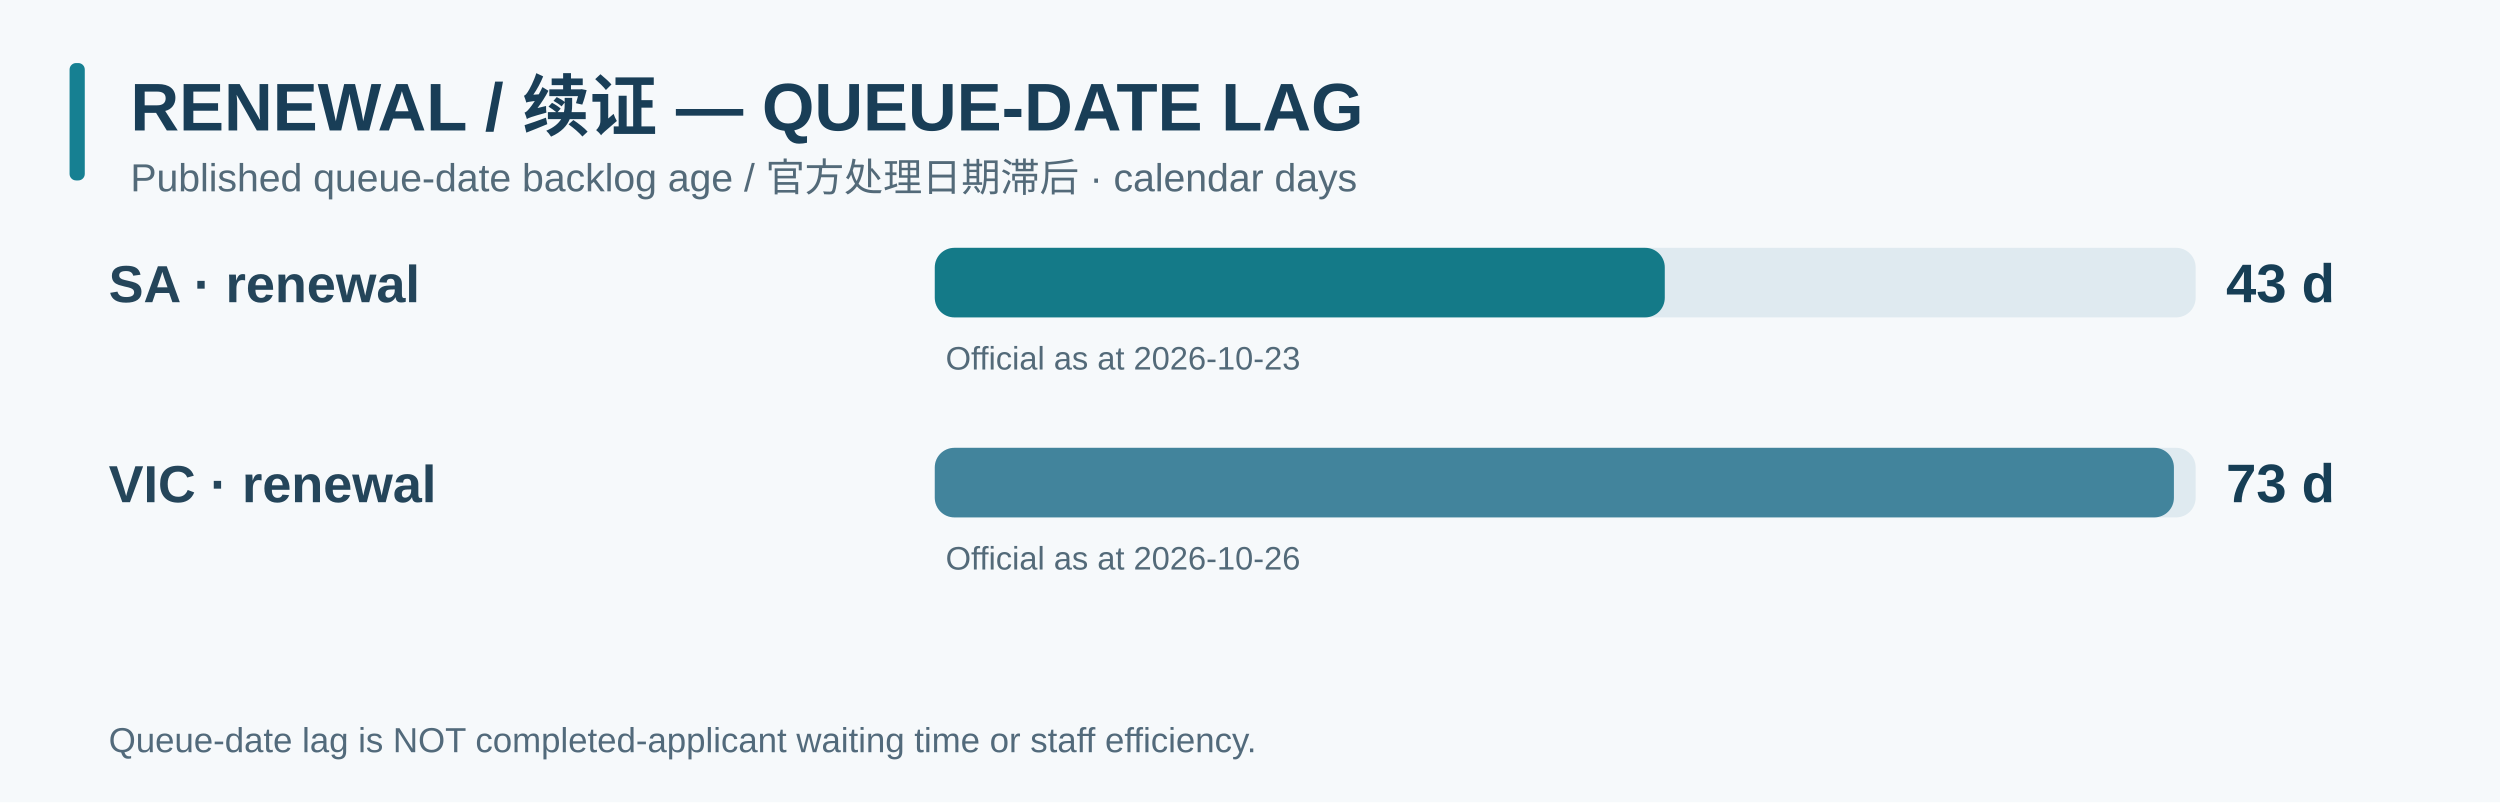
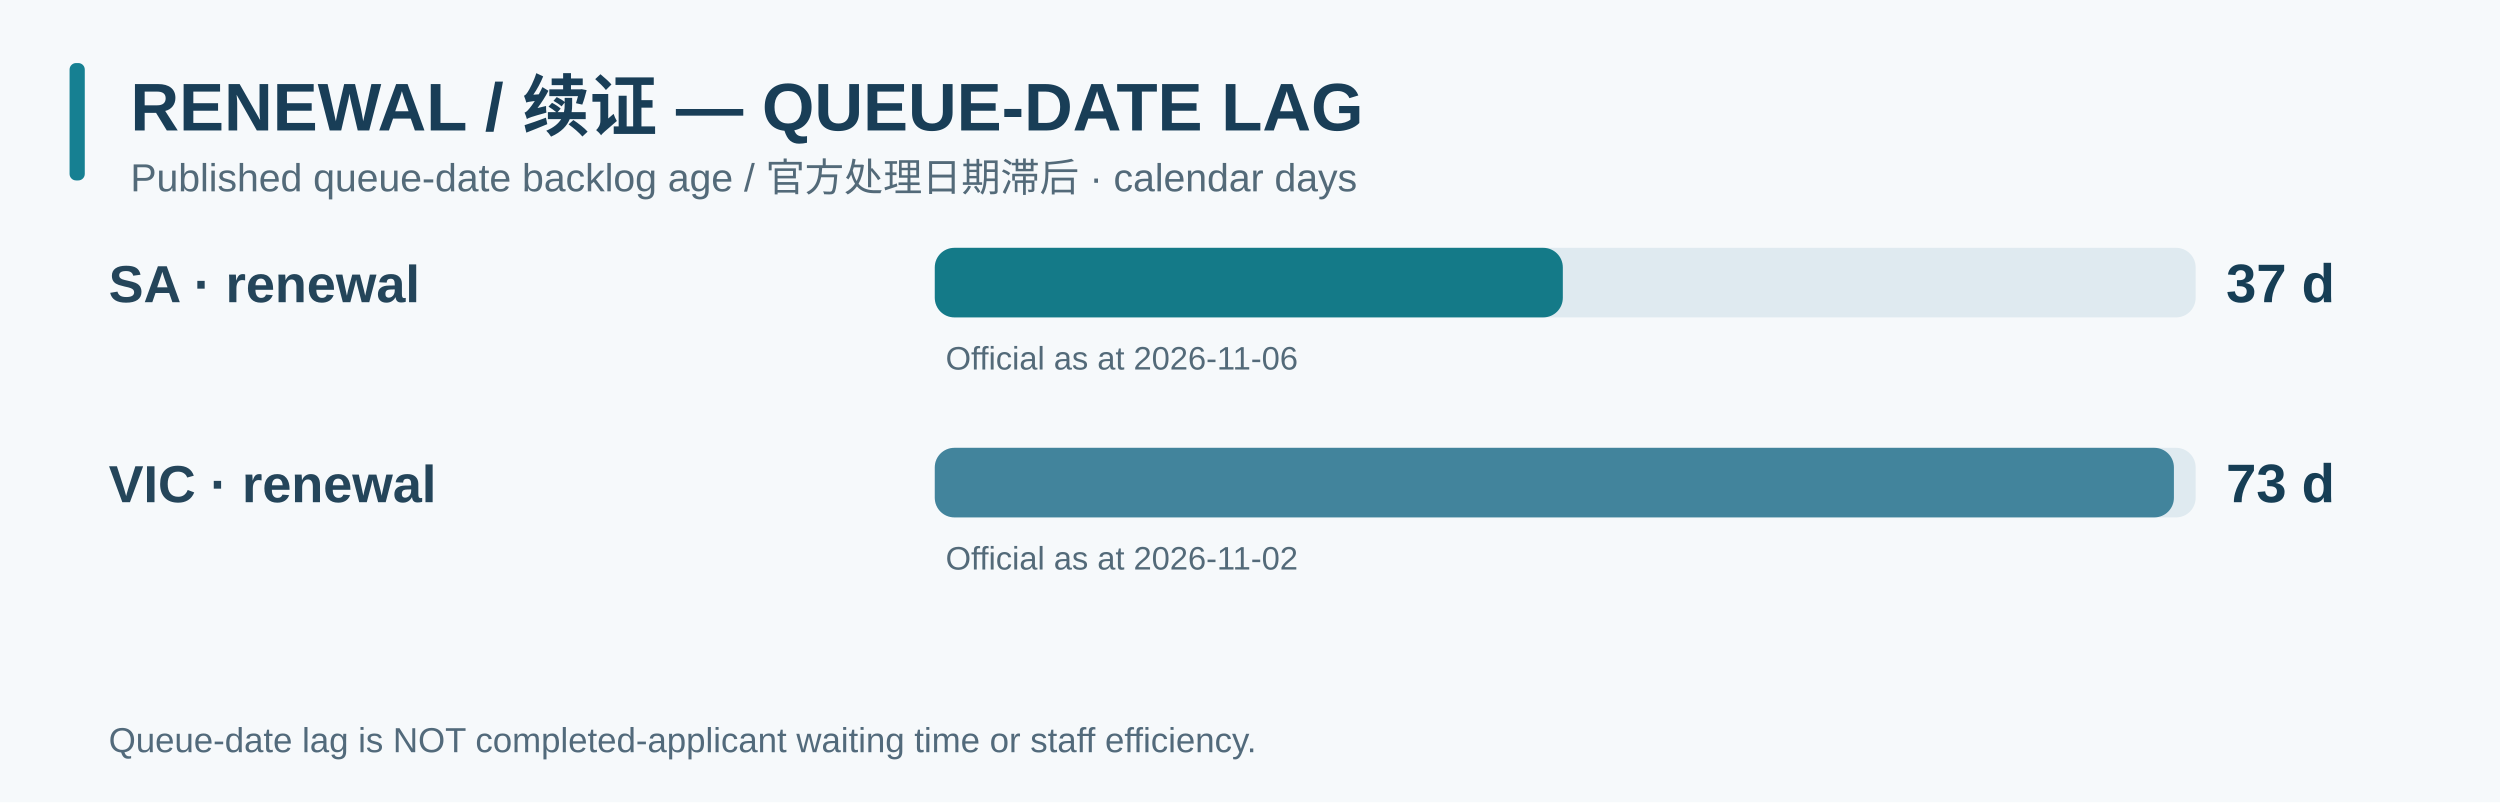
<svg xmlns="http://www.w3.org/2000/svg" width="1150" height="369" viewBox="0 0 1150 369" role="img" aria-label="RENEWAL / 续证 — QUEUE-DATE LAG">
  <rect width="1150" height="369" fill="#f6f9fb" />
  <rect x="32" y="29" width="7" height="54" rx="3" fill="#168092" />
  <text x="60" y="60" font-size="31" font-weight="700" font-family="Arial,sans-serif" fill="#193e57">RENEWAL / 续证 — QUEUE-DATE LAG</text>
  <text x="60" y="88" font-size="18" font-family="Arial,sans-serif" fill="#536a79">Published queue-date backlog age / 官方处理日期滞后 · calendar days</text>
  <text x="50" y="139" font-family="Arial,sans-serif" font-size="24" font-weight="700" fill="#24455a">SA · renewal</text>
  <rect x="430" y="114" width="580" height="32" rx="9" fill="#dfeaf0" />
-   <rect x="430" y="114" width="335.8" height="32" rx="9" fill="#147a88" />
-   <text x="1024" y="139" font-family="Arial,sans-serif" font-size="25" font-weight="700" fill="#163e55">43 d</text>
-   <text x="435" y="170" font-family="Arial,sans-serif" font-size="15" fill="#536a79">Official as at 2026-10-23</text>
+   <rect x="430" y="114" width="288.9" height="32" rx="9" fill="#147a88" />
+   <text x="1024" y="139" font-family="Arial,sans-serif" font-size="25" font-weight="700" fill="#163e55">37 d</text>
+   <text x="435" y="170" font-family="Arial,sans-serif" font-size="15" fill="#536a79">Official as at 2026-11-06</text>
  <text x="50" y="231" font-family="Arial,sans-serif" font-size="24" font-weight="700" fill="#24455a">VIC · renewal</text>
  <rect x="430" y="206" width="580" height="32" rx="9" fill="#dfeaf0" />
  <rect x="430" y="206" width="570.0" height="32" rx="9" fill="#42849c" />
  <text x="1024" y="231" font-family="Arial,sans-serif" font-size="25" font-weight="700" fill="#163e55">73 d</text>
-   <text x="435" y="262" font-family="Arial,sans-serif" font-size="15" fill="#536a79">Official as at 2026-10-26</text>
+   <text x="435" y="262" font-family="Arial,sans-serif" font-size="15" fill="#536a79">Official as at 2026-11-02</text>
  <text x="50" y="346" font-family="Arial,sans-serif" font-size="16" fill="#526a7b">Queue-date lag is NOT completed-applicant waiting time or staff efficiency.</text>
</svg>
